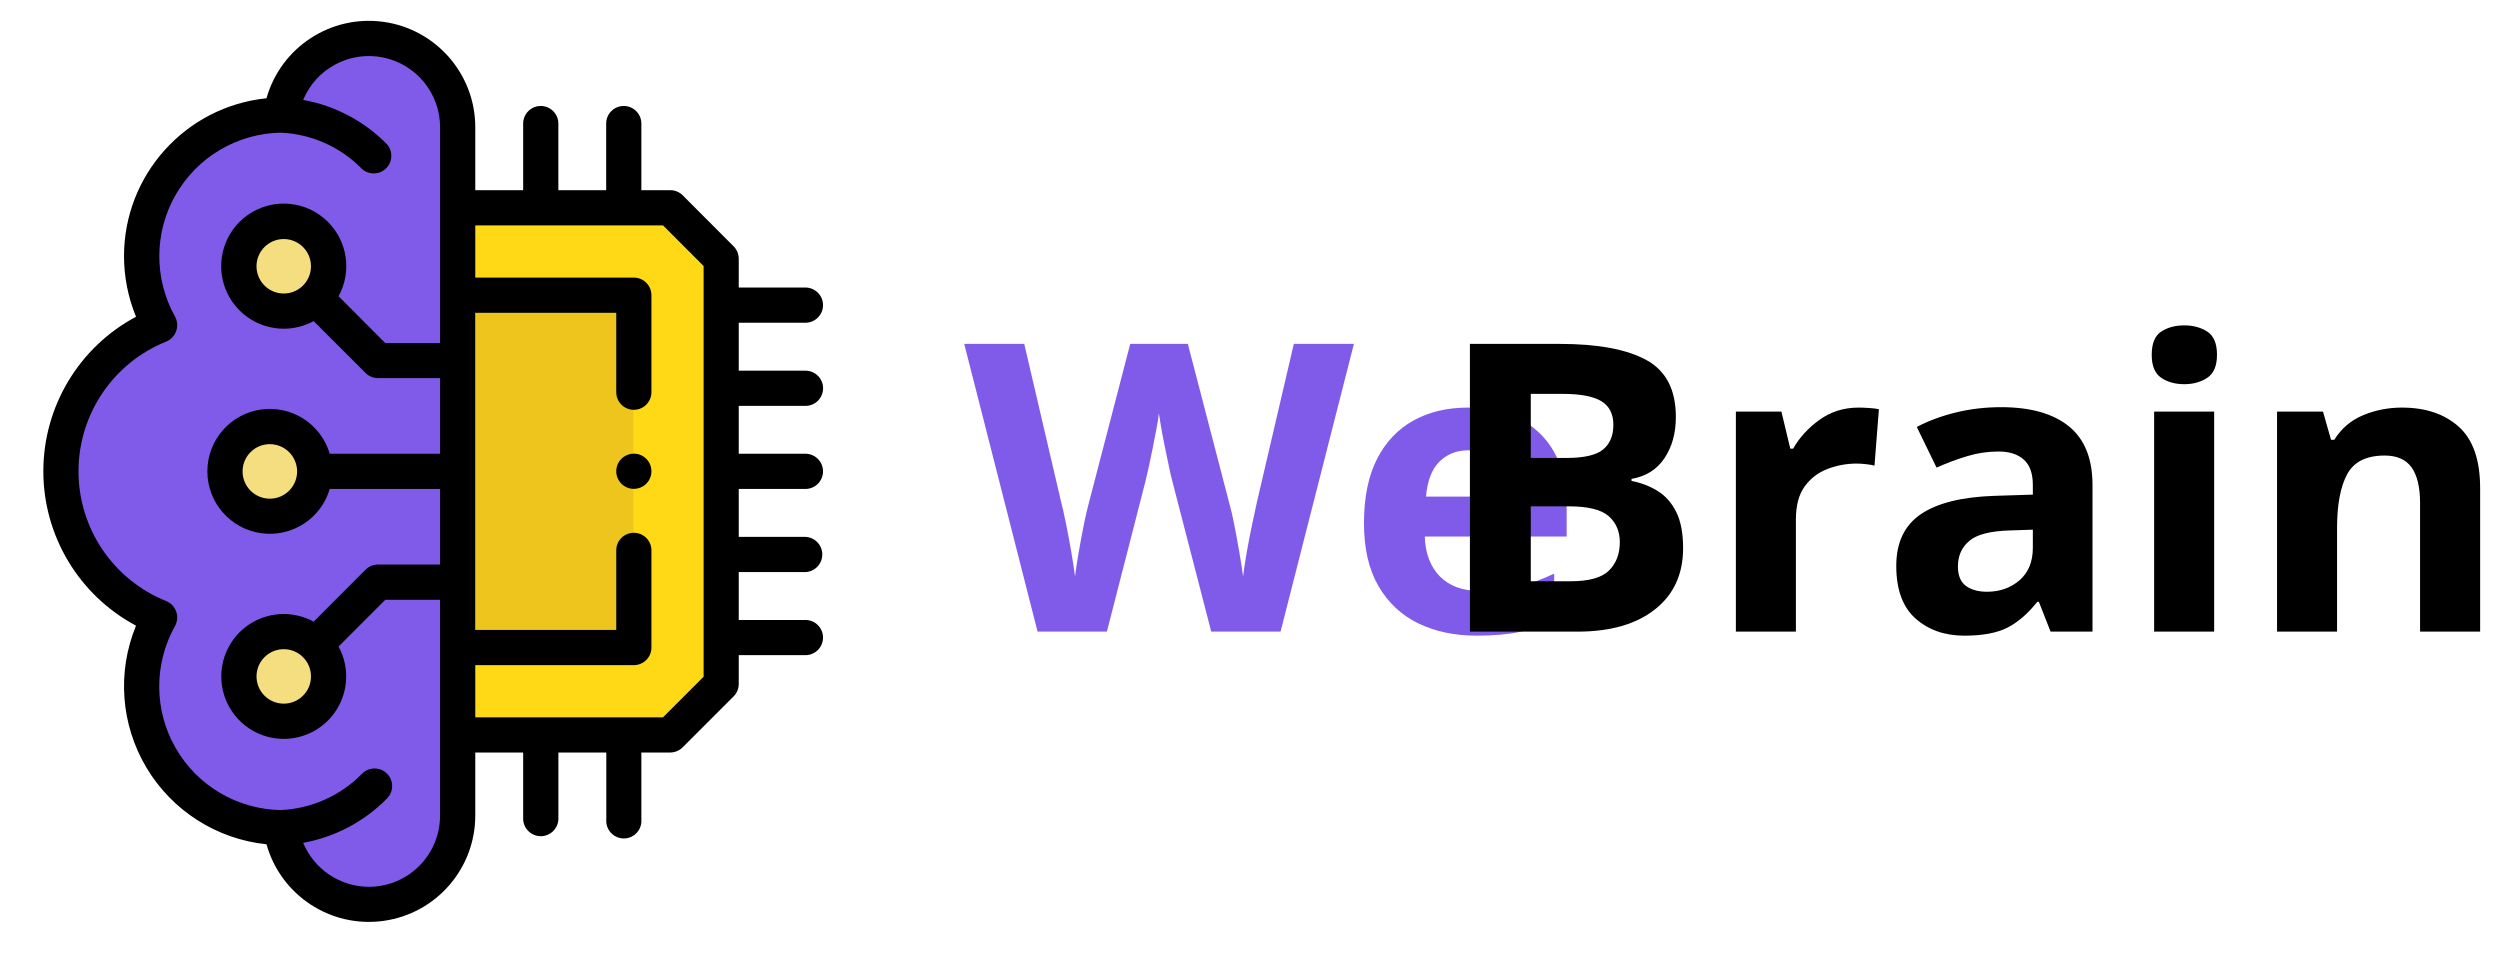
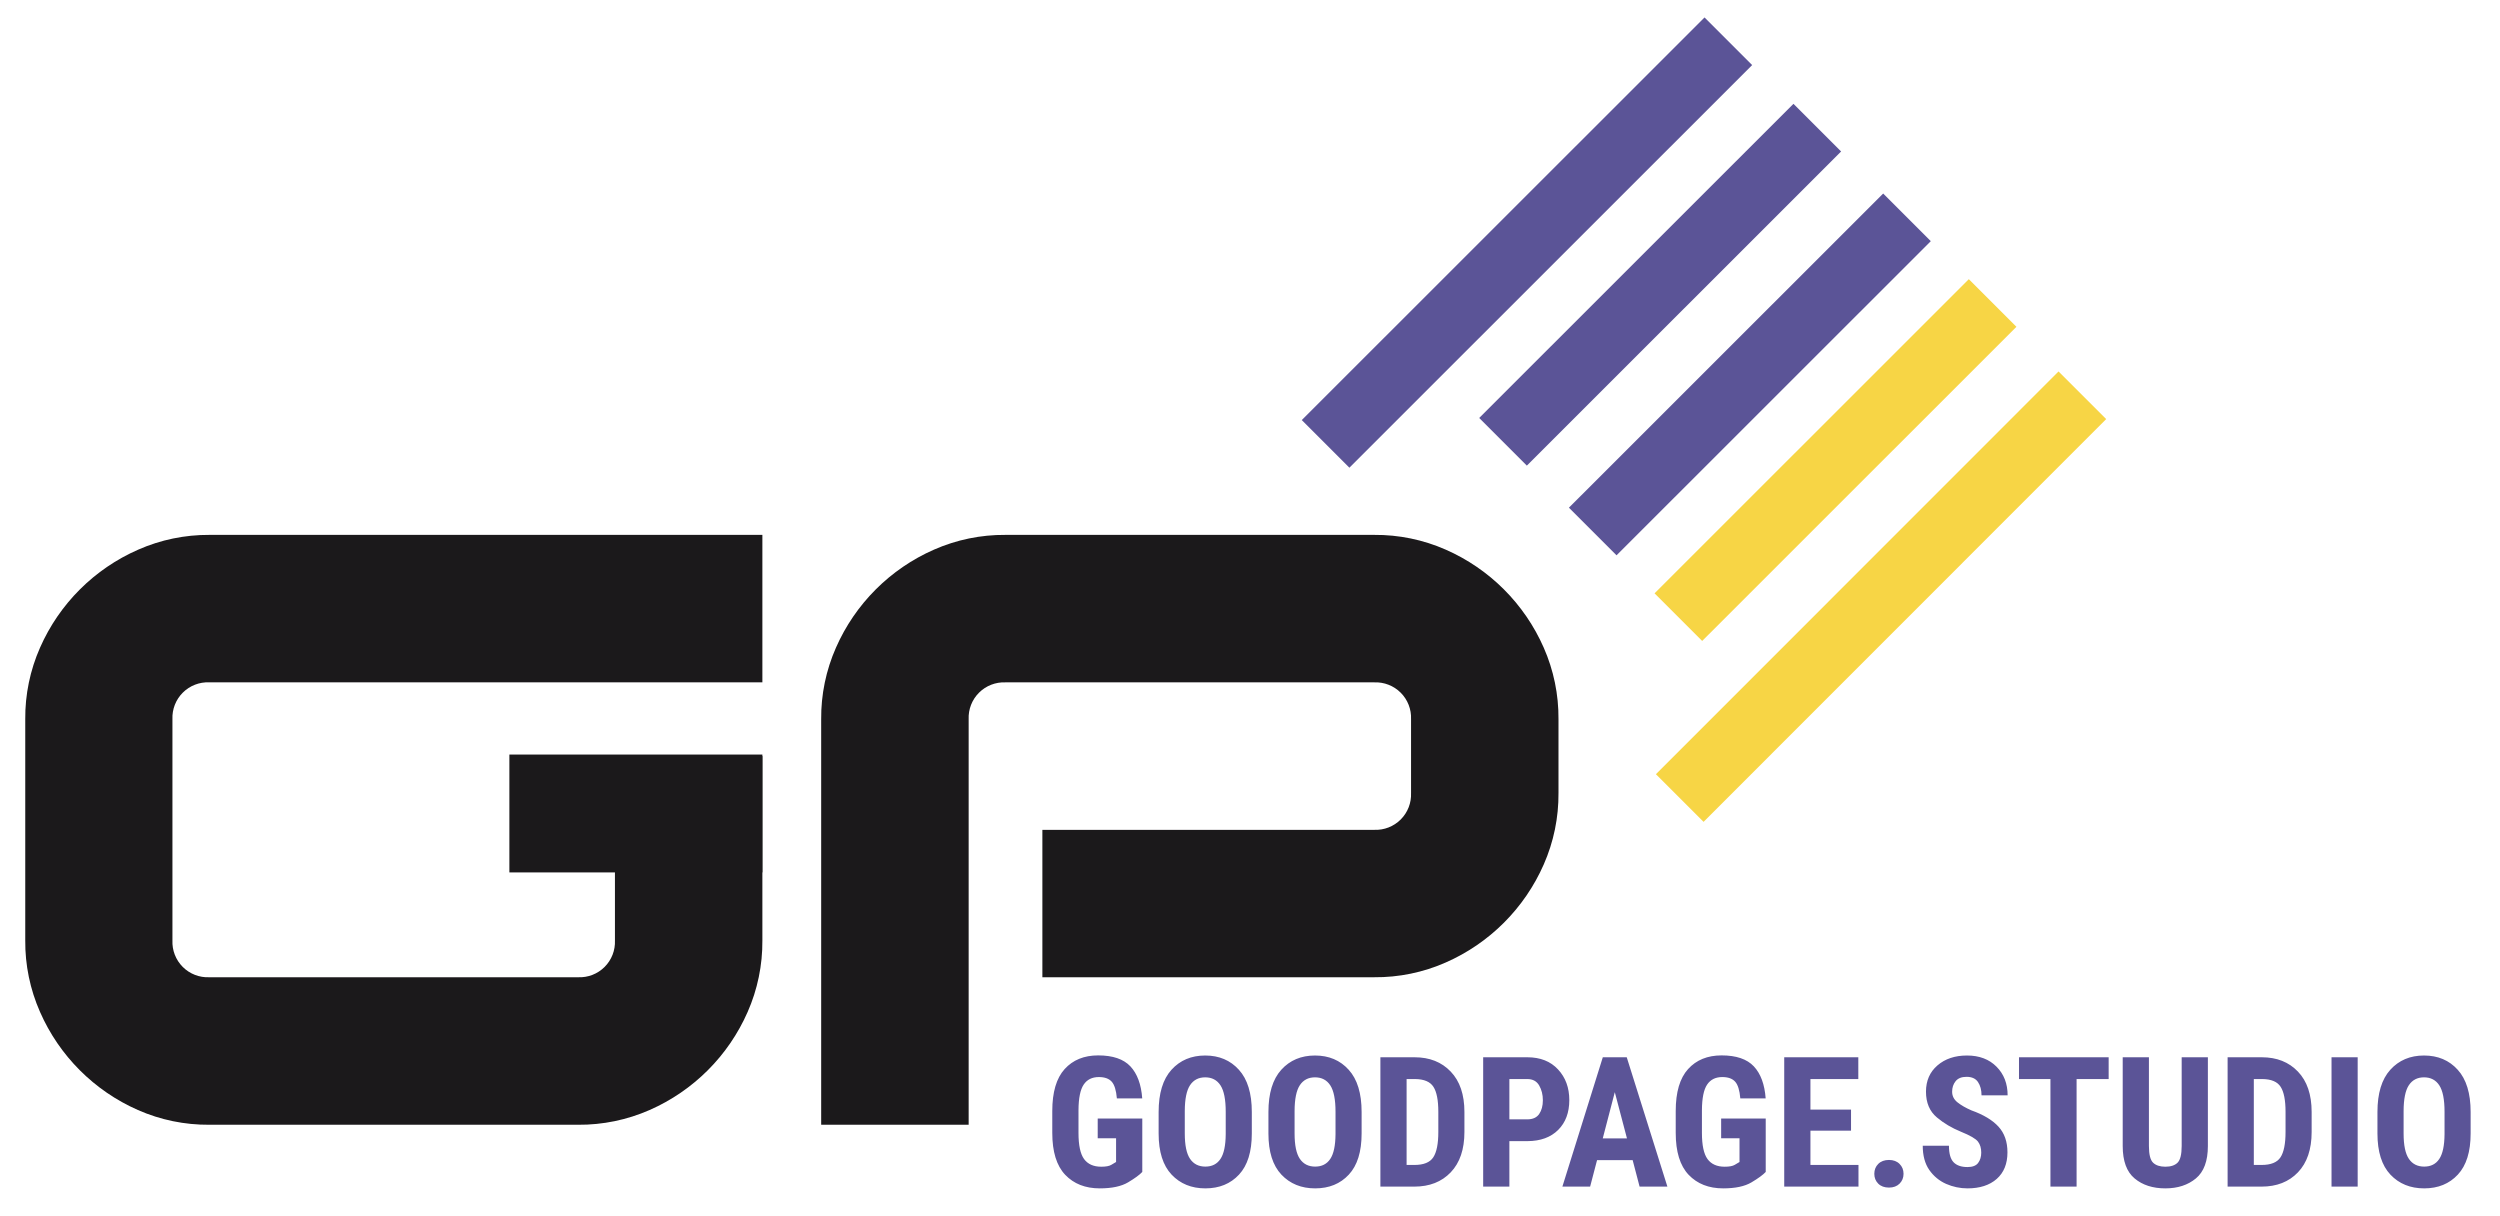
- <svg xmlns="http://www.w3.org/2000/svg" viewBox="0 0 744.51 283.91">
+ <svg xmlns="http://www.w3.org/2000/svg" id="Layer_1" data-name="Layer 1" viewBox="0 0 687.06 334.15">
  <defs>
-     <style>.cls-1{fill:#edc51d;}.cls-2{fill:#ffd916;}.cls-2,.cls-3,.cls-4{fill-rule:evenodd;}.cls-3{fill:#f4de7f;}.cls-4,.cls-5{fill:#805be9;}.cls-5{font-size:120px;font-family:Oswald-Bold, Oswald;font-weight:700;letter-spacing:0em;}.cls-6,.cls-9{letter-spacing:0em;}.cls-7{letter-spacing:0em;}.cls-7,.cls-8,.cls-9{fill:#000;}.cls-8{letter-spacing:0em;}</style>
+     <style>.clss-1{fill:#1b191b;}.clss-2,.clss-4{fill:#5b5497;}.clss-3{fill:#f7d545;}.clss-4{font-size:50px;font-family:RobotoCondensed-Bold, Roboto Condensed;font-weight:700;}.clss-5{letter-spacing:-0.09em;}.clss-6{letter-spacing:-0.01em;}</style>
  </defs>
-   <rect class="cls-1" x="136.3" y="87.92" width="52.46" height="104.92" />
-   <path class="cls-2" d="M214.8,165.13V90.87l0-13.82L199.62,61.88H136.3v26h52.46V192.84H136.3v26h63.32l15.16-15.16,0-13.83Zm0,0" />
-   <path class="cls-3" d="M93.94,88.75a13.36,13.36,0,1,0-18.89,0,13.35,13.35,0,0,0,18.89,0Zm0,0" />
-   <path class="cls-3" d="M80.36,153.73A13.35,13.35,0,1,0,67,140.37a13.37,13.37,0,0,0,13.35,13.36Zm0,0" />
-   <path class="cls-3" d="M75.05,210.88a13.35,13.35,0,1,0,0-18.87,13.35,13.35,0,0,0,0,18.87Zm0,0" />
-   <path class="cls-4" d="M93.94,192a13.35,13.35,0,1,1-18.89,0,13.33,13.33,0,0,1,18.89,0Zm-.22-51.64A13.36,13.36,0,1,1,80.36,127a13.37,13.37,0,0,1,13.36,13.34Zm42.58-33V37.85a26.44,26.44,0,0,0-52.64-3.59A42.07,42.07,0,0,0,47.54,96.88a46.88,46.88,0,0,0,0,87,42.07,42.07,0,0,0,36.12,62.61,26.45,26.45,0,0,0,26.11,22.85H110A26.45,26.45,0,0,0,136.3,242.9ZM93.94,69.86a13.36,13.36,0,1,1-18.89,0,13.35,13.35,0,0,1,18.89,0Zm0,0" />
-   <path d="M239.88,120.87a5.24,5.24,0,1,0,0-10.48H220V96.11h19.86a5.24,5.24,0,1,0,0-10.48H220V77.05a5.23,5.23,0,0,0-1.53-3.7L203.33,58.18a5.22,5.22,0,0,0-3.71-1.54H191V36.8a5.24,5.24,0,1,0-10.48,0V56.64H166.28V36.8a5.24,5.24,0,0,0-10.48,0V56.64H141.54V37.85a31.69,31.69,0,0,0-62.18-8.59,47.3,47.3,0,0,0-42.43,47,47.53,47.53,0,0,0,3.58,18.07,52.13,52.13,0,0,0,0,92,47.31,47.31,0,0,0,38.85,65.1,31.68,31.68,0,0,0,62.18-8.59V224.1H155.8V244a5.25,5.25,0,0,0,10.49,0V224.1h14.27V244A5.24,5.24,0,1,0,191,244V224.1h8.58a5.25,5.25,0,0,0,3.71-1.53l15.16-15.16A5.25,5.25,0,0,0,220,203.7v-8.59h19.86a5.24,5.24,0,0,0,0-10.48H220V170.37h19.86a5.25,5.25,0,0,0,0-10.49H220V145.61h19.86a5.24,5.24,0,0,0,0-10.48H220V120.87Zm-130,143.23A21.29,21.29,0,0,1,90.28,251a46.64,46.64,0,0,0,25-13.23,5.24,5.24,0,1,0-7.49-7.33A36.09,36.09,0,0,1,83.6,241.24a36.81,36.81,0,0,1-31.49-54.79A5.29,5.29,0,0,0,49.5,179a41.64,41.64,0,0,1,0-77.28,5.3,5.3,0,0,0,2.63-7.43A36.81,36.81,0,0,1,83.6,39.51a35.91,35.91,0,0,1,24.17,10.77A5.24,5.24,0,0,0,115.28,43a46.35,46.35,0,0,0-25-13.24,21.2,21.2,0,0,1,40.78,8.13v64.28H114.74L100.83,88.22A18.63,18.63,0,1,0,84.5,97.89a18.72,18.72,0,0,0,8.91-2.26l15.45,15.44a5.26,5.26,0,0,0,3.7,1.54h18.5v22.52H98.2a18.6,18.6,0,1,0,0,10.48h32.86v22.52h-18.5l-.37,0a5.16,5.16,0,0,0-3.33,1.52L93.4,185.13a18.59,18.59,0,0,0-27.5,16.33,18.6,18.6,0,1,0,34.93-8.92l13.91-13.92h16.31V242.9a21.21,21.21,0,0,1-21.19,21.2ZM92.61,79.31a8.11,8.11,0,1,1-2.37-5.74,8.06,8.06,0,0,1,2.37,5.74Zm-4.13,61.06a8.12,8.12,0,1,1-8.12-8.1,8.13,8.13,0,0,1,8.12,8.1Zm4.13,61.09a8,8,0,0,1-2.37,5.71,8.11,8.11,0,1,1,0-11.46h0a8,8,0,0,1,2.37,5.74Zm116.93.07-12.09,12.09H141.54V198.08h47.22a5.24,5.24,0,0,0,5.24-5.24V163.9a5.24,5.24,0,1,0-10.48,0v23.7h-42V93.16h42V116.8a5.24,5.24,0,1,0,10.48,0V87.92a5.25,5.25,0,0,0-5.24-5.25H141.54V67.12h55.91l12.09,12.1Zm0,0" />
-   <path d="M188.76,135.11a5.25,5.25,0,0,0-5.24,5.25h0a5.24,5.24,0,1,0,5.24-5.26Zm0,0" />
-   <text class="cls-5" transform="translate(287.15 188.1)">
-     <tspan class="cls-6">We</tspan>
-     <tspan class="cls-7" x="139.8" y="0">Brains</tspan>
-   </text>
+   <path class="clss-1" d="M209.52,147v40.52h-152a9.73,9.73,0,0,0-10.13,10.13v60.79a9.71,9.71,0,0,0,10.13,10.13H158.87A9.71,9.71,0,0,0,169,258.45V207.79h40.52v50.66a47.88,47.88,0,0,1-4.05,19.66,52.44,52.44,0,0,1-26.95,26.95,47.86,47.86,0,0,1-19.65,4.05H57.55a47.8,47.8,0,0,1-19.65-4.05A52.44,52.44,0,0,1,11,278.11a47.72,47.72,0,0,1-4.06-19.66V197.66A47.71,47.71,0,0,1,11,178a52.44,52.44,0,0,1,27-26.95A47.8,47.8,0,0,1,57.55,147Z" />
+   <path class="clss-1" d="M266.21,309.11H225.68V197.66A47.71,47.71,0,0,1,229.74,178a52.44,52.44,0,0,1,26.95-26.95A47.8,47.8,0,0,1,276.34,147H377.66a47.86,47.86,0,0,1,19.65,4.05A52.44,52.44,0,0,1,424.26,178a47.86,47.86,0,0,1,4.05,19.65v20.27a47.83,47.83,0,0,1-4.05,19.65,52.44,52.44,0,0,1-26.95,26.95,47.7,47.7,0,0,1-19.65,4.05H286.47V228.06h91.19a9.73,9.73,0,0,0,10.13-10.13V197.66a9.73,9.73,0,0,0-10.13-10.13H276.34a9.73,9.73,0,0,0-10.13,10.13Z" />
+   <rect class="clss-2" x="341.41" y="57.43" width="156.51" height="18.51" transform="translate(75.7 316.2) rotate(-44.99)" />
+   <rect class="clss-3" x="438.72" y="154.74" width="156.51" height="18.52" transform="translate(35.48 413.65) rotate(-45.01)" />
+   <rect class="clss-2" x="419.85" y="93.66" width="122.12" height="18.51" transform="translate(68.03 370.11) rotate(-44.99)" />
+   <rect class="clss-2" x="395.18" y="68.98" width="122.12" height="18.52" transform="translate(78.27 345.47) rotate(-44.99)" />
+   <rect class="clss-3" x="443.37" y="117.17" width="122.12" height="18.51" transform="translate(58.31 393.65) rotate(-44.99)" />
+   <text class="clss-4" transform="translate(286.88 326.11)">GOODPAGE.STUDIO</text>
+   <rect class="clss-1" x="139.99" y="207.37" width="69.53" height="32.39" />
</svg>
